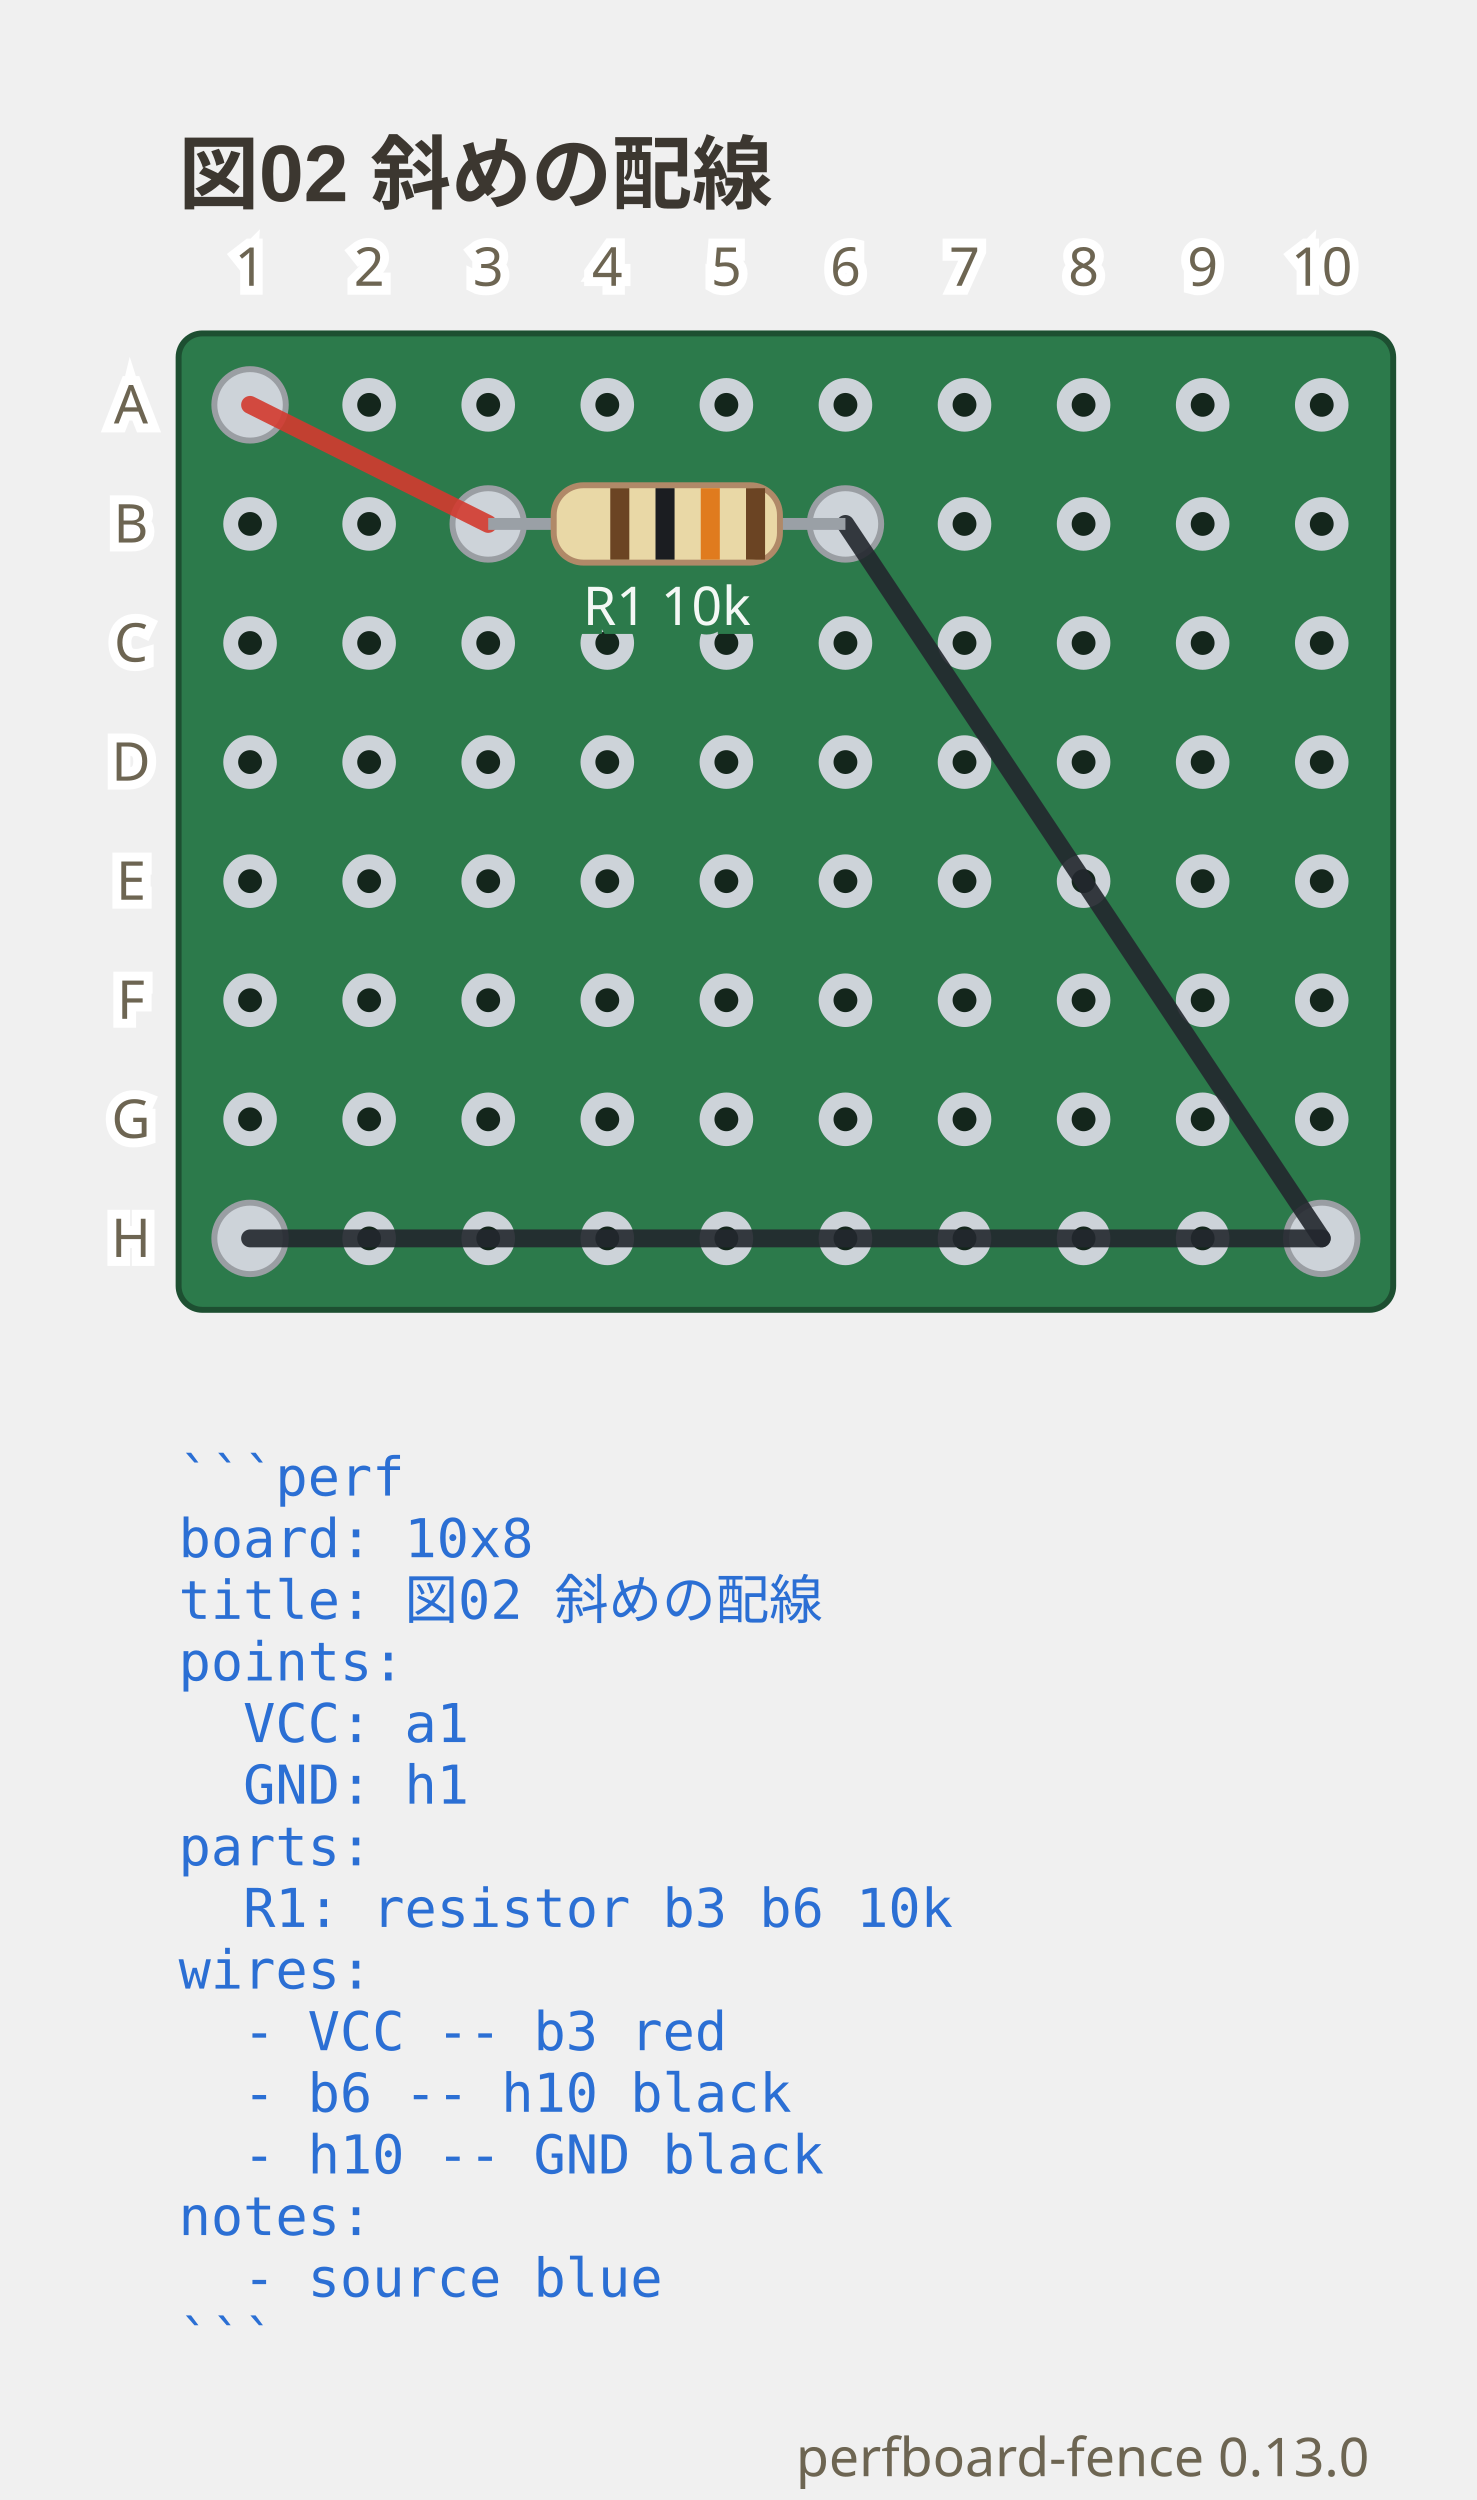
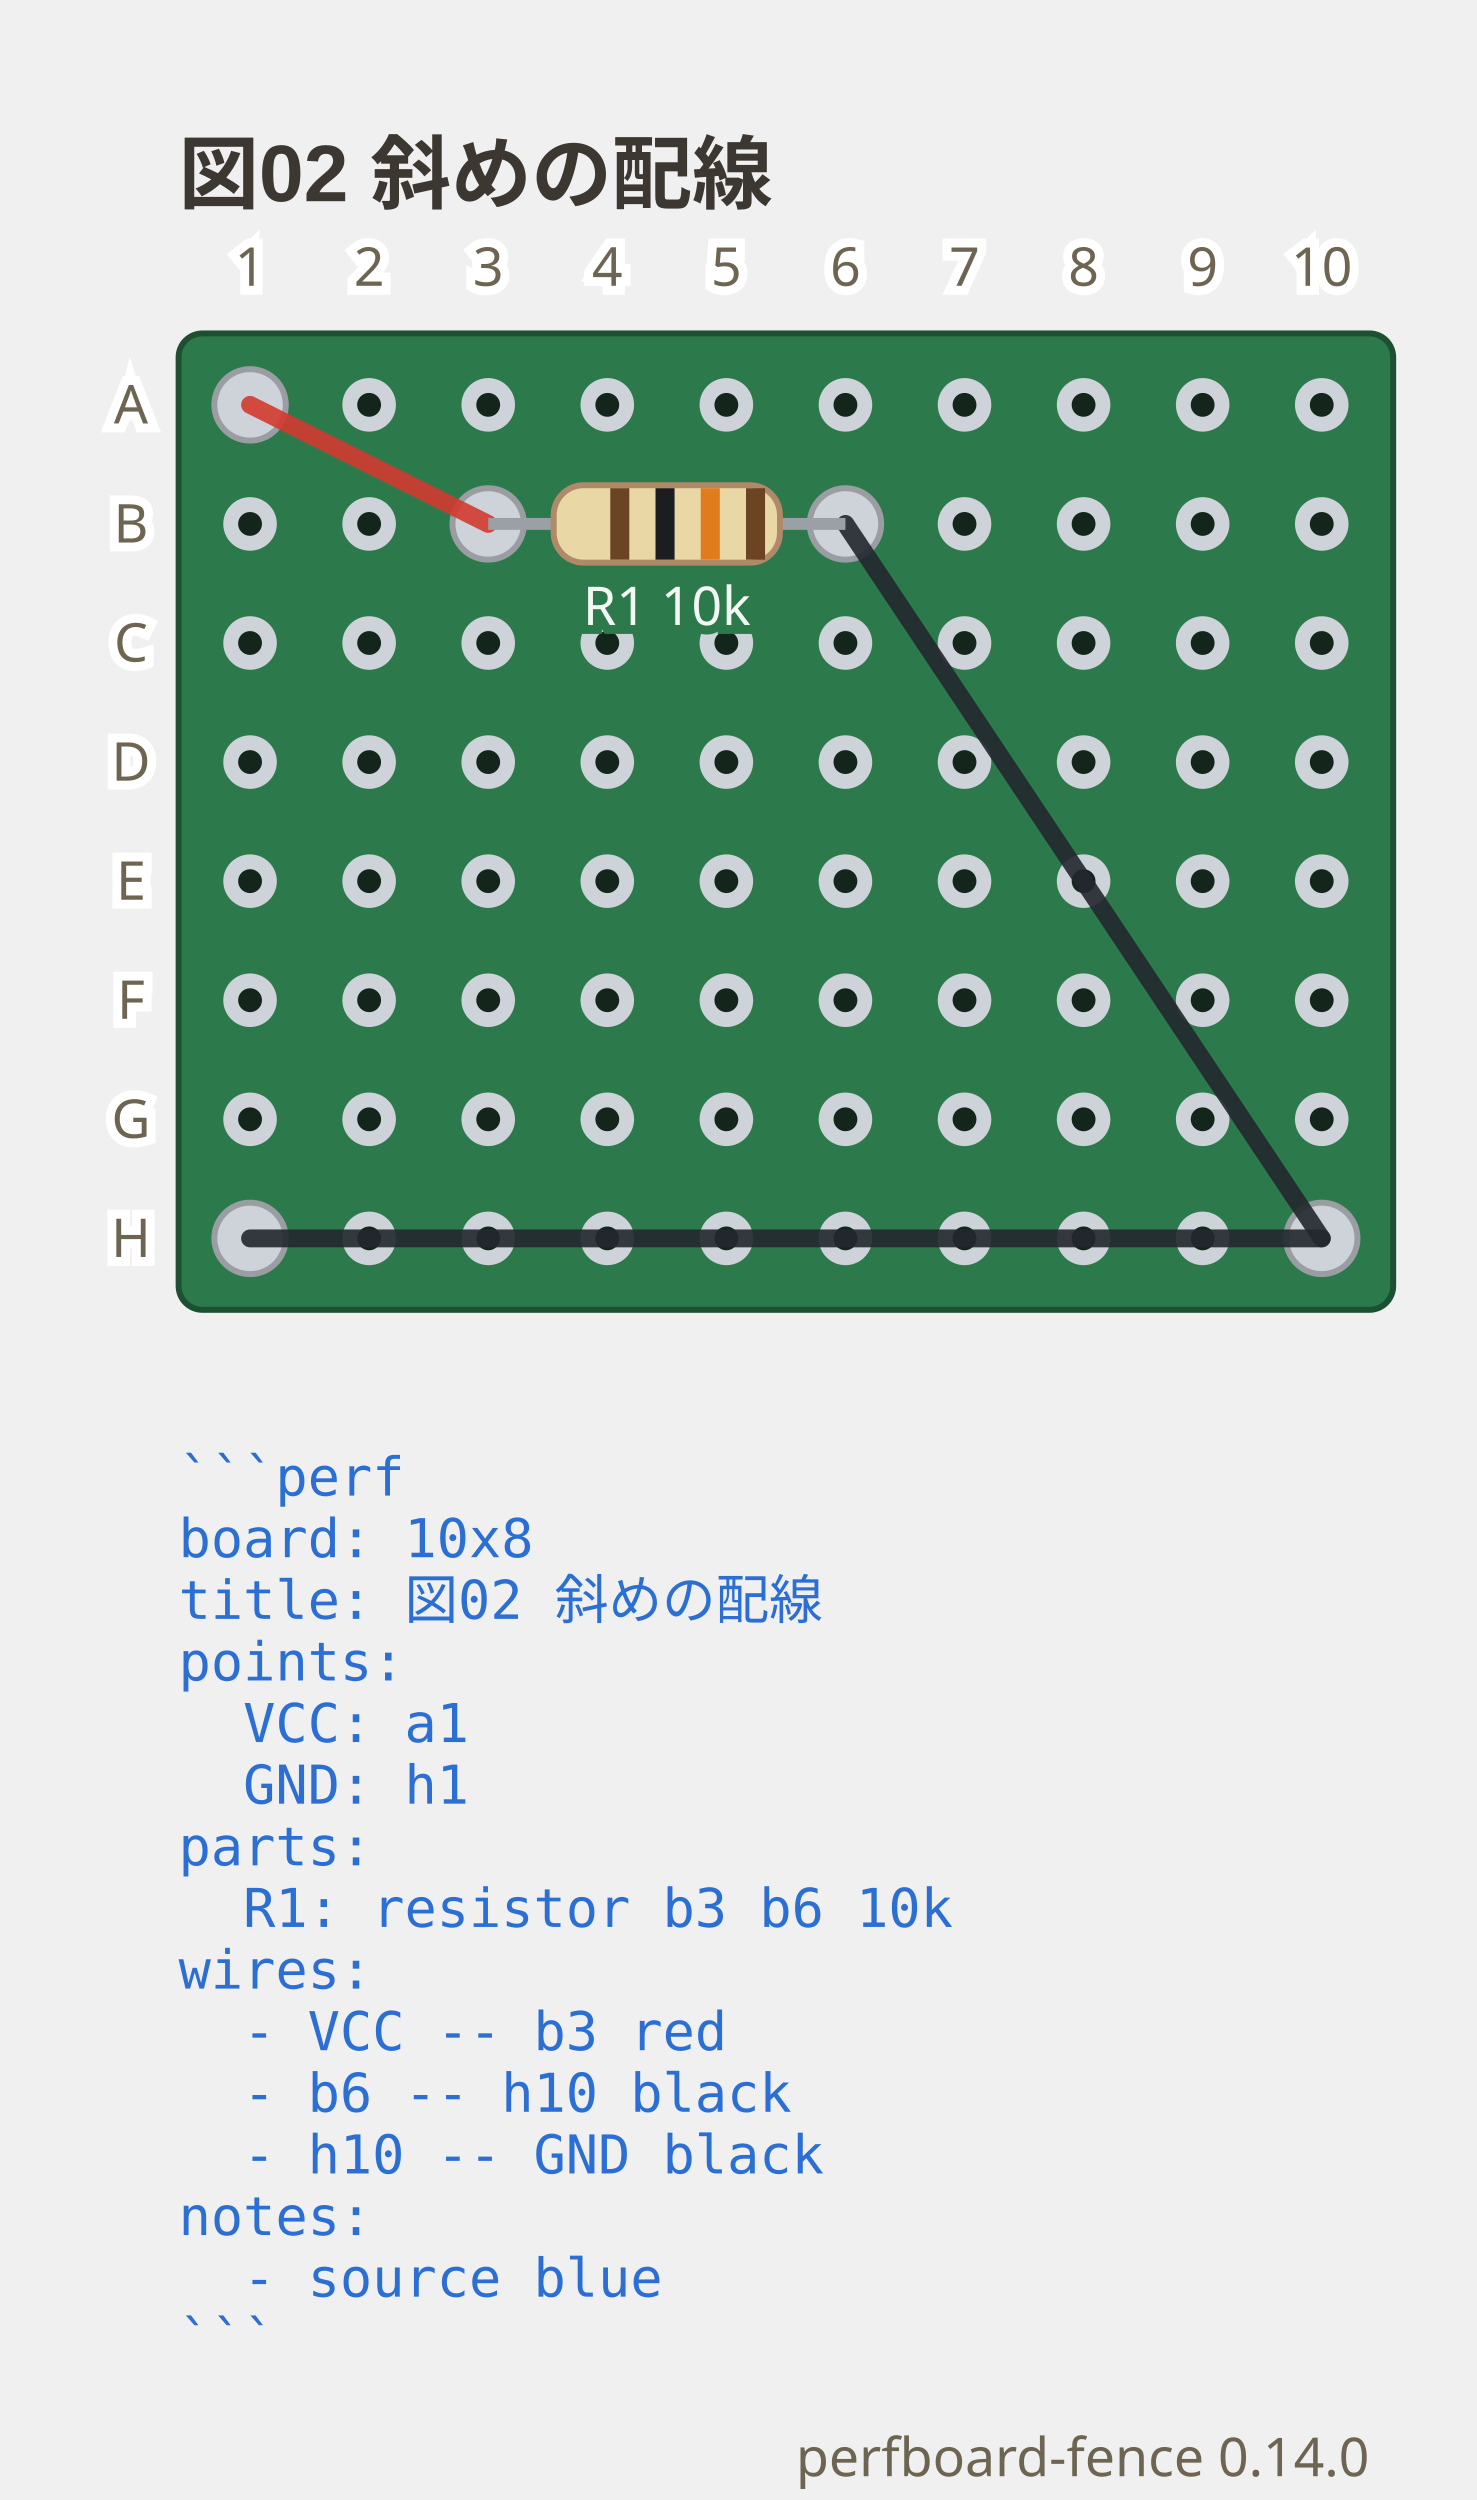
- <svg xmlns="http://www.w3.org/2000/svg" viewBox="0 0 248 419.9" width="248" height="419.9" data-perfboard-fence="0.13.0" role="img">
+ <svg xmlns="http://www.w3.org/2000/svg" viewBox="0 0 248 419.9" width="248" height="419.9" data-perfboard-fence="0.14.0" role="img">
  <text x="30" y="34" text-anchor="start" font-family="'Segoe UI', 'Helvetica Neue', Arial, 'Noto Sans', 'Hiragino Sans', 'Yu Gothic UI', 'Noto Sans CJK JP', sans-serif" fill="#3c3730" font-size="13.5" font-weight="600">図02 斜めの配線</text>
  <rect x="30" y="56" width="204" height="164" rx="4" fill="#2c7a4b" stroke="#1d4f31" stroke-width="1" />
  <circle cx="42" cy="68" r="3.25" fill="#14261c" stroke="#cdd3d9" stroke-width="2.5" />
  <circle cx="62" cy="68" r="3.25" fill="#14261c" stroke="#cdd3d9" stroke-width="2.5" />
  <circle cx="82" cy="68" r="3.25" fill="#14261c" stroke="#cdd3d9" stroke-width="2.5" />
  <circle cx="102" cy="68" r="3.25" fill="#14261c" stroke="#cdd3d9" stroke-width="2.5" />
  <circle cx="122" cy="68" r="3.25" fill="#14261c" stroke="#cdd3d9" stroke-width="2.5" />
  <circle cx="142" cy="68" r="3.25" fill="#14261c" stroke="#cdd3d9" stroke-width="2.5" />
  <circle cx="162" cy="68" r="3.25" fill="#14261c" stroke="#cdd3d9" stroke-width="2.5" />
  <circle cx="182" cy="68" r="3.25" fill="#14261c" stroke="#cdd3d9" stroke-width="2.5" />
  <circle cx="202" cy="68" r="3.25" fill="#14261c" stroke="#cdd3d9" stroke-width="2.5" />
  <circle cx="222" cy="68" r="3.25" fill="#14261c" stroke="#cdd3d9" stroke-width="2.5" />
  <circle cx="42" cy="88" r="3.25" fill="#14261c" stroke="#cdd3d9" stroke-width="2.5" />
  <circle cx="62" cy="88" r="3.25" fill="#14261c" stroke="#cdd3d9" stroke-width="2.5" />
  <circle cx="82" cy="88" r="3.25" fill="#14261c" stroke="#cdd3d9" stroke-width="2.5" />
  <circle cx="102" cy="88" r="3.25" fill="#14261c" stroke="#cdd3d9" stroke-width="2.5" />
  <circle cx="122" cy="88" r="3.25" fill="#14261c" stroke="#cdd3d9" stroke-width="2.5" />
  <circle cx="142" cy="88" r="3.25" fill="#14261c" stroke="#cdd3d9" stroke-width="2.5" />
  <circle cx="162" cy="88" r="3.25" fill="#14261c" stroke="#cdd3d9" stroke-width="2.5" />
  <circle cx="182" cy="88" r="3.25" fill="#14261c" stroke="#cdd3d9" stroke-width="2.5" />
  <circle cx="202" cy="88" r="3.25" fill="#14261c" stroke="#cdd3d9" stroke-width="2.5" />
  <circle cx="222" cy="88" r="3.25" fill="#14261c" stroke="#cdd3d9" stroke-width="2.5" />
  <circle cx="42" cy="108" r="3.25" fill="#14261c" stroke="#cdd3d9" stroke-width="2.5" />
  <circle cx="62" cy="108" r="3.25" fill="#14261c" stroke="#cdd3d9" stroke-width="2.5" />
  <circle cx="82" cy="108" r="3.25" fill="#14261c" stroke="#cdd3d9" stroke-width="2.5" />
  <circle cx="102" cy="108" r="3.25" fill="#14261c" stroke="#cdd3d9" stroke-width="2.5" />
  <circle cx="122" cy="108" r="3.25" fill="#14261c" stroke="#cdd3d9" stroke-width="2.5" />
  <circle cx="142" cy="108" r="3.25" fill="#14261c" stroke="#cdd3d9" stroke-width="2.5" />
  <circle cx="162" cy="108" r="3.25" fill="#14261c" stroke="#cdd3d9" stroke-width="2.5" />
  <circle cx="182" cy="108" r="3.25" fill="#14261c" stroke="#cdd3d9" stroke-width="2.5" />
  <circle cx="202" cy="108" r="3.25" fill="#14261c" stroke="#cdd3d9" stroke-width="2.5" />
  <circle cx="222" cy="108" r="3.25" fill="#14261c" stroke="#cdd3d9" stroke-width="2.5" />
  <circle cx="42" cy="128" r="3.25" fill="#14261c" stroke="#cdd3d9" stroke-width="2.5" />
  <circle cx="62" cy="128" r="3.25" fill="#14261c" stroke="#cdd3d9" stroke-width="2.5" />
  <circle cx="82" cy="128" r="3.25" fill="#14261c" stroke="#cdd3d9" stroke-width="2.5" />
  <circle cx="102" cy="128" r="3.25" fill="#14261c" stroke="#cdd3d9" stroke-width="2.5" />
  <circle cx="122" cy="128" r="3.25" fill="#14261c" stroke="#cdd3d9" stroke-width="2.5" />
  <circle cx="142" cy="128" r="3.25" fill="#14261c" stroke="#cdd3d9" stroke-width="2.5" />
  <circle cx="162" cy="128" r="3.25" fill="#14261c" stroke="#cdd3d9" stroke-width="2.5" />
  <circle cx="182" cy="128" r="3.25" fill="#14261c" stroke="#cdd3d9" stroke-width="2.5" />
  <circle cx="202" cy="128" r="3.25" fill="#14261c" stroke="#cdd3d9" stroke-width="2.5" />
  <circle cx="222" cy="128" r="3.25" fill="#14261c" stroke="#cdd3d9" stroke-width="2.5" />
  <circle cx="42" cy="148" r="3.25" fill="#14261c" stroke="#cdd3d9" stroke-width="2.5" />
  <circle cx="62" cy="148" r="3.25" fill="#14261c" stroke="#cdd3d9" stroke-width="2.5" />
  <circle cx="82" cy="148" r="3.25" fill="#14261c" stroke="#cdd3d9" stroke-width="2.5" />
  <circle cx="102" cy="148" r="3.25" fill="#14261c" stroke="#cdd3d9" stroke-width="2.5" />
  <circle cx="122" cy="148" r="3.25" fill="#14261c" stroke="#cdd3d9" stroke-width="2.5" />
  <circle cx="142" cy="148" r="3.25" fill="#14261c" stroke="#cdd3d9" stroke-width="2.5" />
  <circle cx="162" cy="148" r="3.25" fill="#14261c" stroke="#cdd3d9" stroke-width="2.5" />
  <circle cx="182" cy="148" r="3.25" fill="#14261c" stroke="#cdd3d9" stroke-width="2.5" />
  <circle cx="202" cy="148" r="3.25" fill="#14261c" stroke="#cdd3d9" stroke-width="2.5" />
  <circle cx="222" cy="148" r="3.25" fill="#14261c" stroke="#cdd3d9" stroke-width="2.5" />
  <circle cx="42" cy="168" r="3.25" fill="#14261c" stroke="#cdd3d9" stroke-width="2.5" />
  <circle cx="62" cy="168" r="3.25" fill="#14261c" stroke="#cdd3d9" stroke-width="2.5" />
  <circle cx="82" cy="168" r="3.25" fill="#14261c" stroke="#cdd3d9" stroke-width="2.5" />
  <circle cx="102" cy="168" r="3.25" fill="#14261c" stroke="#cdd3d9" stroke-width="2.5" />
  <circle cx="122" cy="168" r="3.25" fill="#14261c" stroke="#cdd3d9" stroke-width="2.5" />
  <circle cx="142" cy="168" r="3.25" fill="#14261c" stroke="#cdd3d9" stroke-width="2.5" />
  <circle cx="162" cy="168" r="3.25" fill="#14261c" stroke="#cdd3d9" stroke-width="2.5" />
  <circle cx="182" cy="168" r="3.25" fill="#14261c" stroke="#cdd3d9" stroke-width="2.5" />
  <circle cx="202" cy="168" r="3.25" fill="#14261c" stroke="#cdd3d9" stroke-width="2.5" />
  <circle cx="222" cy="168" r="3.25" fill="#14261c" stroke="#cdd3d9" stroke-width="2.5" />
  <circle cx="42" cy="188" r="3.25" fill="#14261c" stroke="#cdd3d9" stroke-width="2.5" />
  <circle cx="62" cy="188" r="3.25" fill="#14261c" stroke="#cdd3d9" stroke-width="2.5" />
  <circle cx="82" cy="188" r="3.25" fill="#14261c" stroke="#cdd3d9" stroke-width="2.5" />
  <circle cx="102" cy="188" r="3.25" fill="#14261c" stroke="#cdd3d9" stroke-width="2.5" />
  <circle cx="122" cy="188" r="3.25" fill="#14261c" stroke="#cdd3d9" stroke-width="2.5" />
  <circle cx="142" cy="188" r="3.25" fill="#14261c" stroke="#cdd3d9" stroke-width="2.5" />
  <circle cx="162" cy="188" r="3.25" fill="#14261c" stroke="#cdd3d9" stroke-width="2.5" />
  <circle cx="182" cy="188" r="3.25" fill="#14261c" stroke="#cdd3d9" stroke-width="2.5" />
  <circle cx="202" cy="188" r="3.25" fill="#14261c" stroke="#cdd3d9" stroke-width="2.5" />
  <circle cx="222" cy="188" r="3.25" fill="#14261c" stroke="#cdd3d9" stroke-width="2.5" />
  <circle cx="42" cy="208" r="3.25" fill="#14261c" stroke="#cdd3d9" stroke-width="2.5" />
  <circle cx="62" cy="208" r="3.25" fill="#14261c" stroke="#cdd3d9" stroke-width="2.5" />
  <circle cx="82" cy="208" r="3.25" fill="#14261c" stroke="#cdd3d9" stroke-width="2.5" />
  <circle cx="102" cy="208" r="3.25" fill="#14261c" stroke="#cdd3d9" stroke-width="2.5" />
  <circle cx="122" cy="208" r="3.25" fill="#14261c" stroke="#cdd3d9" stroke-width="2.5" />
  <circle cx="142" cy="208" r="3.25" fill="#14261c" stroke="#cdd3d9" stroke-width="2.5" />
  <circle cx="162" cy="208" r="3.25" fill="#14261c" stroke="#cdd3d9" stroke-width="2.5" />
  <circle cx="182" cy="208" r="3.25" fill="#14261c" stroke="#cdd3d9" stroke-width="2.5" />
  <circle cx="202" cy="208" r="3.25" fill="#14261c" stroke="#cdd3d9" stroke-width="2.5" />
  <circle cx="222" cy="208" r="3.25" fill="#14261c" stroke="#cdd3d9" stroke-width="2.5" />
  <circle cx="82" cy="88" r="6" fill="#cdd3d9" stroke="#9a9ea3" stroke-width="1" />
  <circle cx="142" cy="88" r="6" fill="#cdd3d9" stroke="#9a9ea3" stroke-width="1" />
  <circle cx="42" cy="68" r="6" fill="#cdd3d9" stroke="#9a9ea3" stroke-width="1" />
  <circle cx="222" cy="208" r="6" fill="#cdd3d9" stroke="#9a9ea3" stroke-width="1" />
  <circle cx="42" cy="208" r="6" fill="#cdd3d9" stroke="#9a9ea3" stroke-width="1" />
  <line x1="42" y1="68" x2="82" y2="88" stroke="#d33a2f" stroke-width="3" stroke-linecap="round" stroke-opacity="0.9" />
  <line x1="142" y1="88" x2="222" y2="208" stroke="#23272e" stroke-width="3" stroke-linecap="round" stroke-opacity="0.9" />
  <line x1="222" y1="208" x2="42" y2="208" stroke="#23272e" stroke-width="3" stroke-linecap="round" stroke-opacity="0.9" />
  <line x1="82" y1="88" x2="142" y2="88" stroke="#9aa0a6" stroke-width="2" />
  <g transform="translate(112 88) rotate(0)">
    <rect x="-19" y="-6.5" width="38" height="13" rx="5" fill="#e9d8a6" stroke="#b08968" />
    <rect x="-9.5" y="-6" width="3.2" height="12" fill="#6b4423" />
    <rect x="-1.9" y="-6" width="3.2" height="12" fill="#1b1d21" />
    <rect x="5.7" y="-6" width="3.2" height="12" fill="#e07b1e" />
    <rect x="13.3" y="-6" width="3.2" height="12" fill="#6b4423" />
  </g>
  <text x="112" y="104.98" text-anchor="middle" font-family="ui-sans-serif, system-ui, sans-serif" stroke="#2c7a4b" stroke-width="3" paint-order="stroke" fill="#f4f8f5" font-size="9">R1 10k</text>
  <text x="22" y="68" text-anchor="middle" font-family="ui-sans-serif, system-ui, sans-serif" stroke="#ffffff" stroke-width="3" paint-order="stroke" fill="#6d6552" font-size="9" dominant-baseline="middle">A</text>
  <text x="22" y="88" text-anchor="middle" font-family="ui-sans-serif, system-ui, sans-serif" stroke="#ffffff" stroke-width="3" paint-order="stroke" fill="#6d6552" font-size="9" dominant-baseline="middle">B</text>
  <text x="22" y="108" text-anchor="middle" font-family="ui-sans-serif, system-ui, sans-serif" stroke="#ffffff" stroke-width="3" paint-order="stroke" fill="#6d6552" font-size="9" dominant-baseline="middle">C</text>
  <text x="22" y="128" text-anchor="middle" font-family="ui-sans-serif, system-ui, sans-serif" stroke="#ffffff" stroke-width="3" paint-order="stroke" fill="#6d6552" font-size="9" dominant-baseline="middle">D</text>
  <text x="22" y="148" text-anchor="middle" font-family="ui-sans-serif, system-ui, sans-serif" stroke="#ffffff" stroke-width="3" paint-order="stroke" fill="#6d6552" font-size="9" dominant-baseline="middle">E</text>
  <text x="22" y="168" text-anchor="middle" font-family="ui-sans-serif, system-ui, sans-serif" stroke="#ffffff" stroke-width="3" paint-order="stroke" fill="#6d6552" font-size="9" dominant-baseline="middle">F</text>
  <text x="22" y="188" text-anchor="middle" font-family="ui-sans-serif, system-ui, sans-serif" stroke="#ffffff" stroke-width="3" paint-order="stroke" fill="#6d6552" font-size="9" dominant-baseline="middle">G</text>
  <text x="22" y="208" text-anchor="middle" font-family="ui-sans-serif, system-ui, sans-serif" stroke="#ffffff" stroke-width="3" paint-order="stroke" fill="#6d6552" font-size="9" dominant-baseline="middle">H</text>
  <text x="42" y="48" text-anchor="middle" font-family="ui-sans-serif, system-ui, sans-serif" stroke="#ffffff" stroke-width="3" paint-order="stroke" fill="#6d6552" font-size="9">1</text>
  <text x="62" y="48" text-anchor="middle" font-family="ui-sans-serif, system-ui, sans-serif" stroke="#ffffff" stroke-width="3" paint-order="stroke" fill="#6d6552" font-size="9">2</text>
  <text x="82" y="48" text-anchor="middle" font-family="ui-sans-serif, system-ui, sans-serif" stroke="#ffffff" stroke-width="3" paint-order="stroke" fill="#6d6552" font-size="9">3</text>
  <text x="102" y="48" text-anchor="middle" font-family="ui-sans-serif, system-ui, sans-serif" stroke="#ffffff" stroke-width="3" paint-order="stroke" fill="#6d6552" font-size="9">4</text>
  <text x="122" y="48" text-anchor="middle" font-family="ui-sans-serif, system-ui, sans-serif" stroke="#ffffff" stroke-width="3" paint-order="stroke" fill="#6d6552" font-size="9">5</text>
  <text x="142" y="48" text-anchor="middle" font-family="ui-sans-serif, system-ui, sans-serif" stroke="#ffffff" stroke-width="3" paint-order="stroke" fill="#6d6552" font-size="9">6</text>
  <text x="162" y="48" text-anchor="middle" font-family="ui-sans-serif, system-ui, sans-serif" stroke="#ffffff" stroke-width="3" paint-order="stroke" fill="#6d6552" font-size="9">7</text>
  <text x="182" y="48" text-anchor="middle" font-family="ui-sans-serif, system-ui, sans-serif" stroke="#ffffff" stroke-width="3" paint-order="stroke" fill="#6d6552" font-size="9">8</text>
  <text x="202" y="48" text-anchor="middle" font-family="ui-sans-serif, system-ui, sans-serif" stroke="#ffffff" stroke-width="3" paint-order="stroke" fill="#6d6552" font-size="9">9</text>
  <text x="222" y="48" text-anchor="middle" font-family="ui-sans-serif, system-ui, sans-serif" stroke="#ffffff" stroke-width="3" paint-order="stroke" fill="#6d6552" font-size="9">10</text>
  <text x="30" y="251.2" text-anchor="start" font-family="ui-monospace, 'DejaVu Sans Mono', 'Noto Sans Mono CJK JP', monospace" fill="#2b6fd4" font-size="9" xml:space="preserve">```perf</text>
  <text x="30" y="261.55" text-anchor="start" font-family="ui-monospace, 'DejaVu Sans Mono', 'Noto Sans Mono CJK JP', monospace" fill="#2b6fd4" font-size="9" xml:space="preserve">board: 10x8</text>
  <text x="30" y="271.9" text-anchor="start" font-family="ui-monospace, 'DejaVu Sans Mono', 'Noto Sans Mono CJK JP', monospace" fill="#2b6fd4" font-size="9" xml:space="preserve">title: 図02 斜めの配線</text>
  <text x="30" y="282.25" text-anchor="start" font-family="ui-monospace, 'DejaVu Sans Mono', 'Noto Sans Mono CJK JP', monospace" fill="#2b6fd4" font-size="9" xml:space="preserve">points:</text>
  <text x="30" y="292.6" text-anchor="start" font-family="ui-monospace, 'DejaVu Sans Mono', 'Noto Sans Mono CJK JP', monospace" fill="#2b6fd4" font-size="9" xml:space="preserve">  VCC: a1</text>
  <text x="30" y="302.95" text-anchor="start" font-family="ui-monospace, 'DejaVu Sans Mono', 'Noto Sans Mono CJK JP', monospace" fill="#2b6fd4" font-size="9" xml:space="preserve">  GND: h1</text>
  <text x="30" y="313.3" text-anchor="start" font-family="ui-monospace, 'DejaVu Sans Mono', 'Noto Sans Mono CJK JP', monospace" fill="#2b6fd4" font-size="9" xml:space="preserve">parts:</text>
  <text x="30" y="323.65" text-anchor="start" font-family="ui-monospace, 'DejaVu Sans Mono', 'Noto Sans Mono CJK JP', monospace" fill="#2b6fd4" font-size="9" xml:space="preserve">  R1: resistor b3 b6 10k</text>
  <text x="30" y="334" text-anchor="start" font-family="ui-monospace, 'DejaVu Sans Mono', 'Noto Sans Mono CJK JP', monospace" fill="#2b6fd4" font-size="9" xml:space="preserve">wires:</text>
  <text x="30" y="344.35" text-anchor="start" font-family="ui-monospace, 'DejaVu Sans Mono', 'Noto Sans Mono CJK JP', monospace" fill="#2b6fd4" font-size="9" xml:space="preserve">  - VCC -- b3 red</text>
  <text x="30" y="354.7" text-anchor="start" font-family="ui-monospace, 'DejaVu Sans Mono', 'Noto Sans Mono CJK JP', monospace" fill="#2b6fd4" font-size="9" xml:space="preserve">  - b6 -- h10 black</text>
  <text x="30" y="365.05" text-anchor="start" font-family="ui-monospace, 'DejaVu Sans Mono', 'Noto Sans Mono CJK JP', monospace" fill="#2b6fd4" font-size="9" xml:space="preserve">  - h10 -- GND black</text>
  <text x="30" y="375.4" text-anchor="start" font-family="ui-monospace, 'DejaVu Sans Mono', 'Noto Sans Mono CJK JP', monospace" fill="#2b6fd4" font-size="9" xml:space="preserve">notes:</text>
  <text x="30" y="385.75" text-anchor="start" font-family="ui-monospace, 'DejaVu Sans Mono', 'Noto Sans Mono CJK JP', monospace" fill="#2b6fd4" font-size="9" xml:space="preserve">  - source blue</text>
  <text x="30" y="396.1" text-anchor="start" font-family="ui-monospace, 'DejaVu Sans Mono', 'Noto Sans Mono CJK JP', monospace" fill="#2b6fd4" font-size="9" xml:space="preserve">```</text>
-   <text x="230" y="415.9" text-anchor="end" font-family="ui-sans-serif, system-ui, sans-serif" fill="#6d6552" font-size="9">perfboard-fence 0.13.0</text>
+   <text x="230" y="415.9" text-anchor="end" font-family="ui-sans-serif, system-ui, sans-serif" fill="#6d6552" font-size="9">perfboard-fence 0.14.0</text>
</svg>
